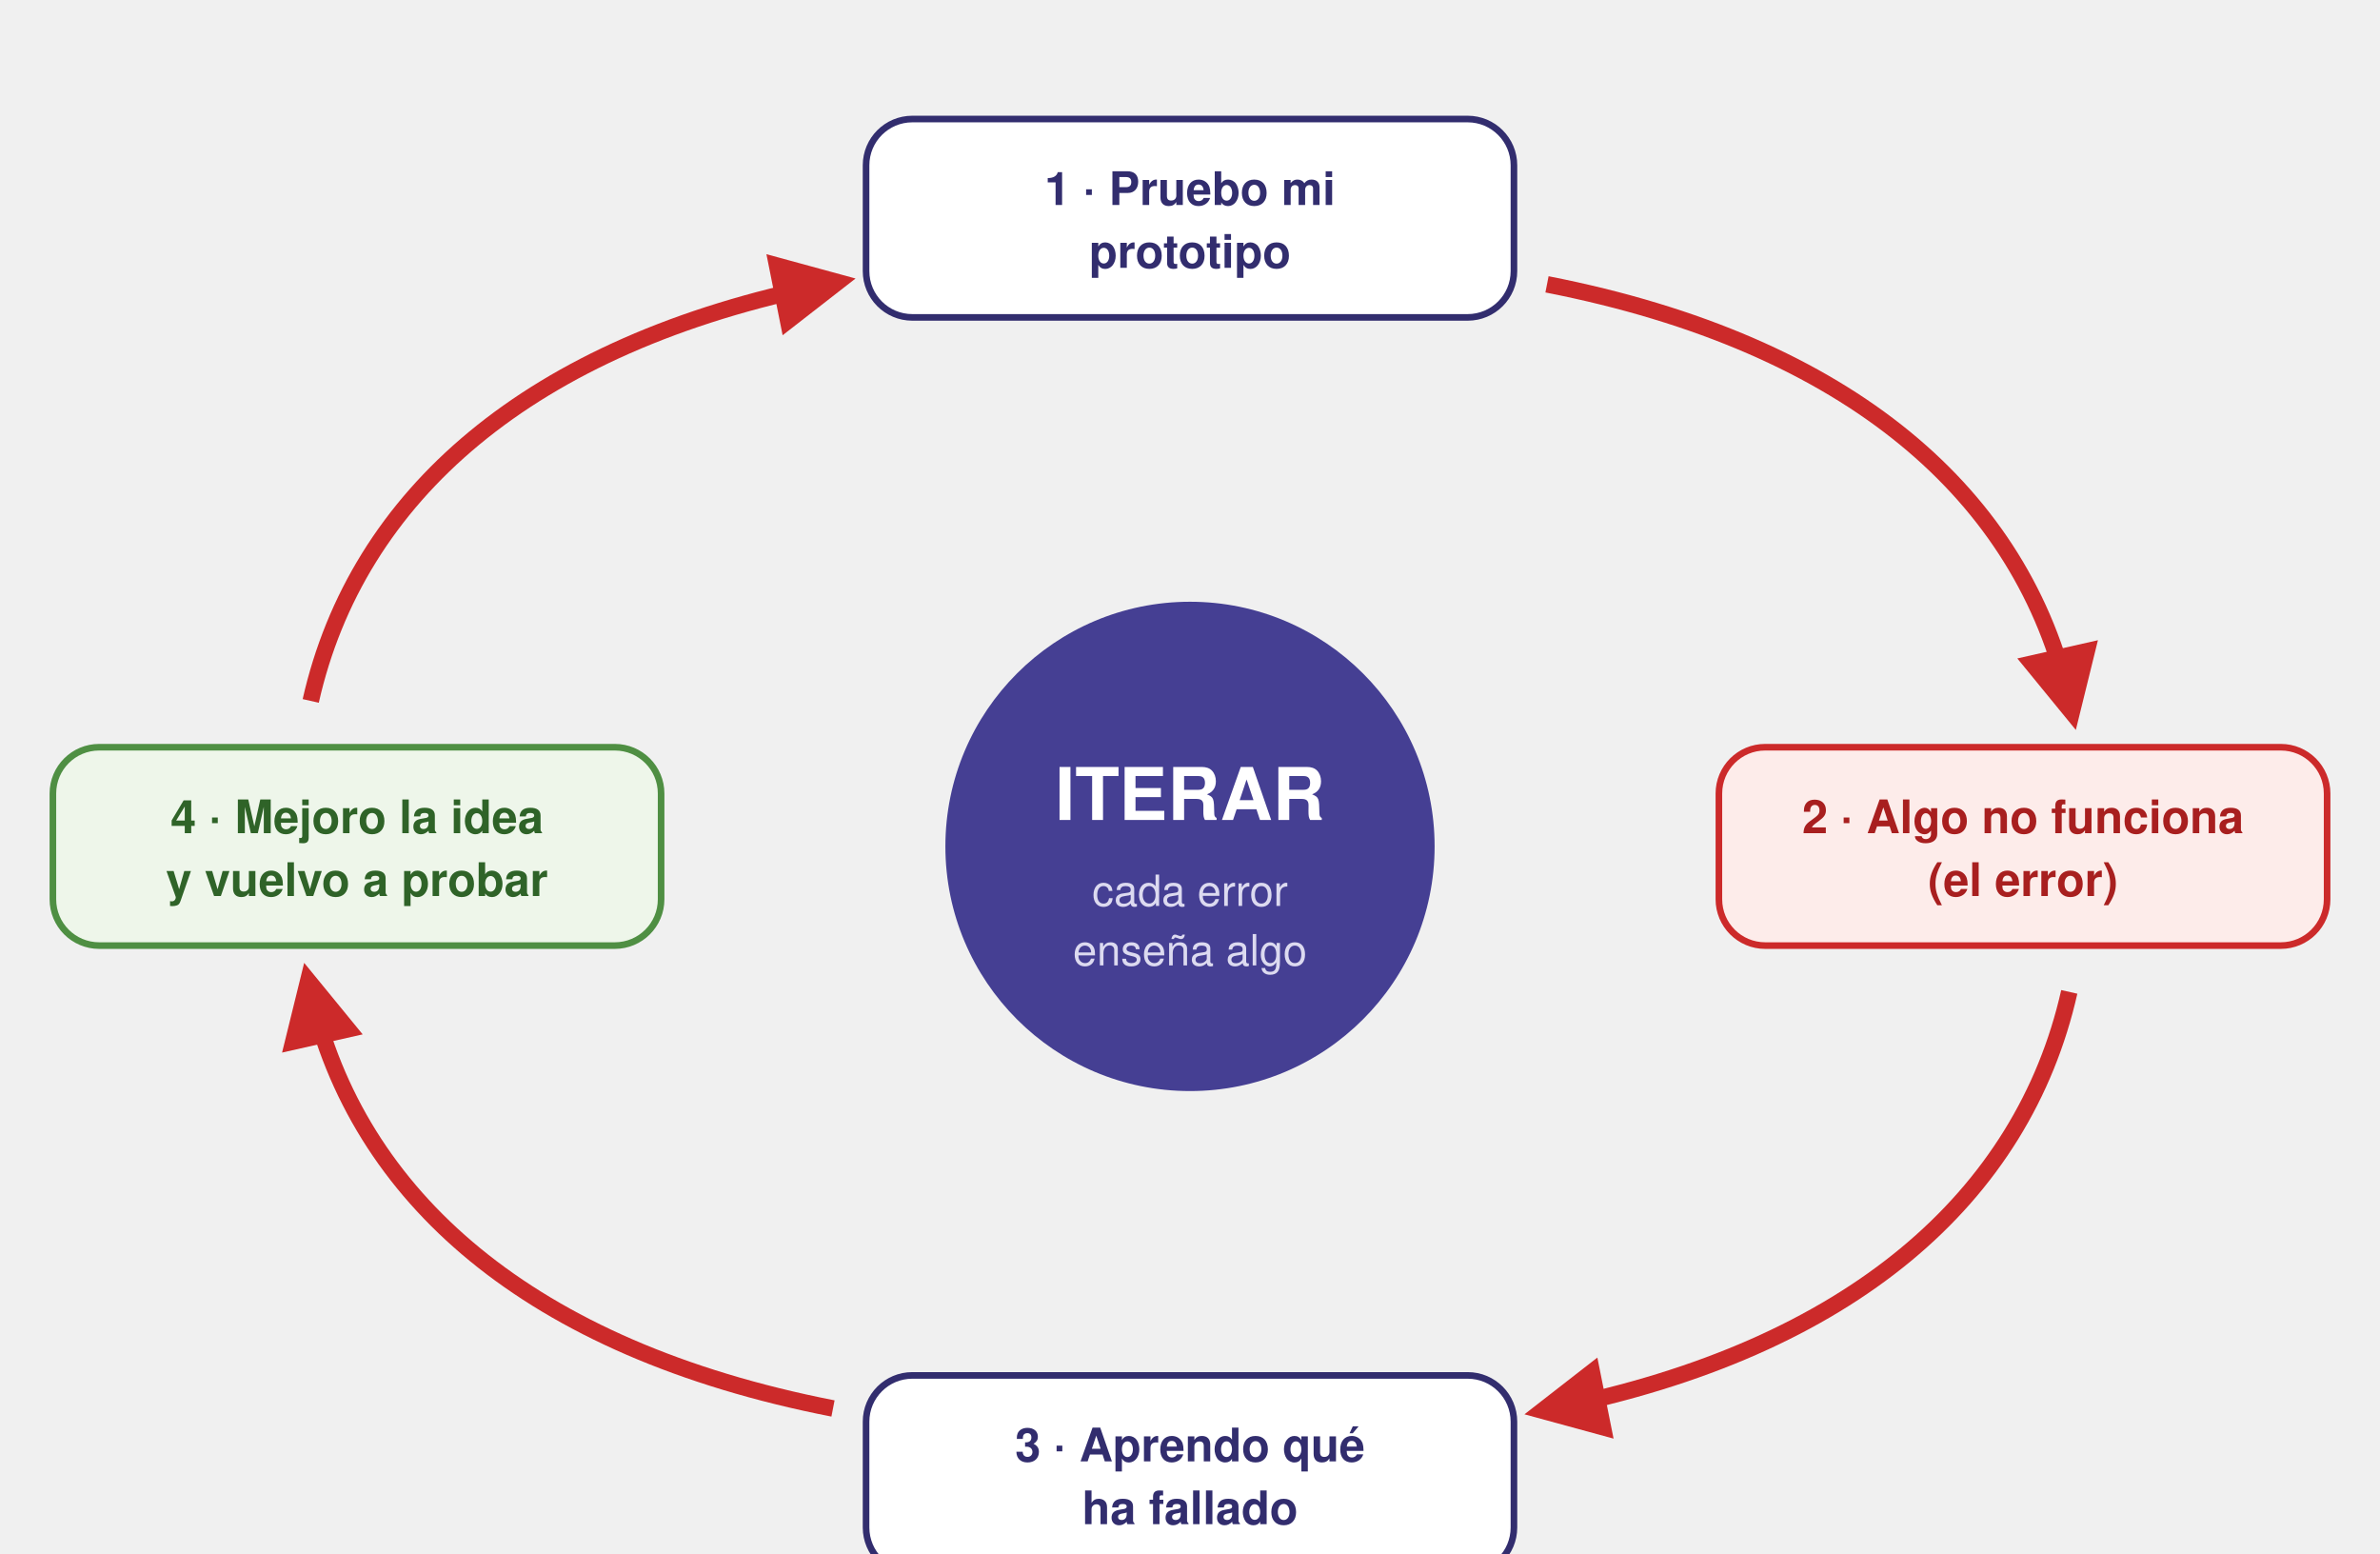
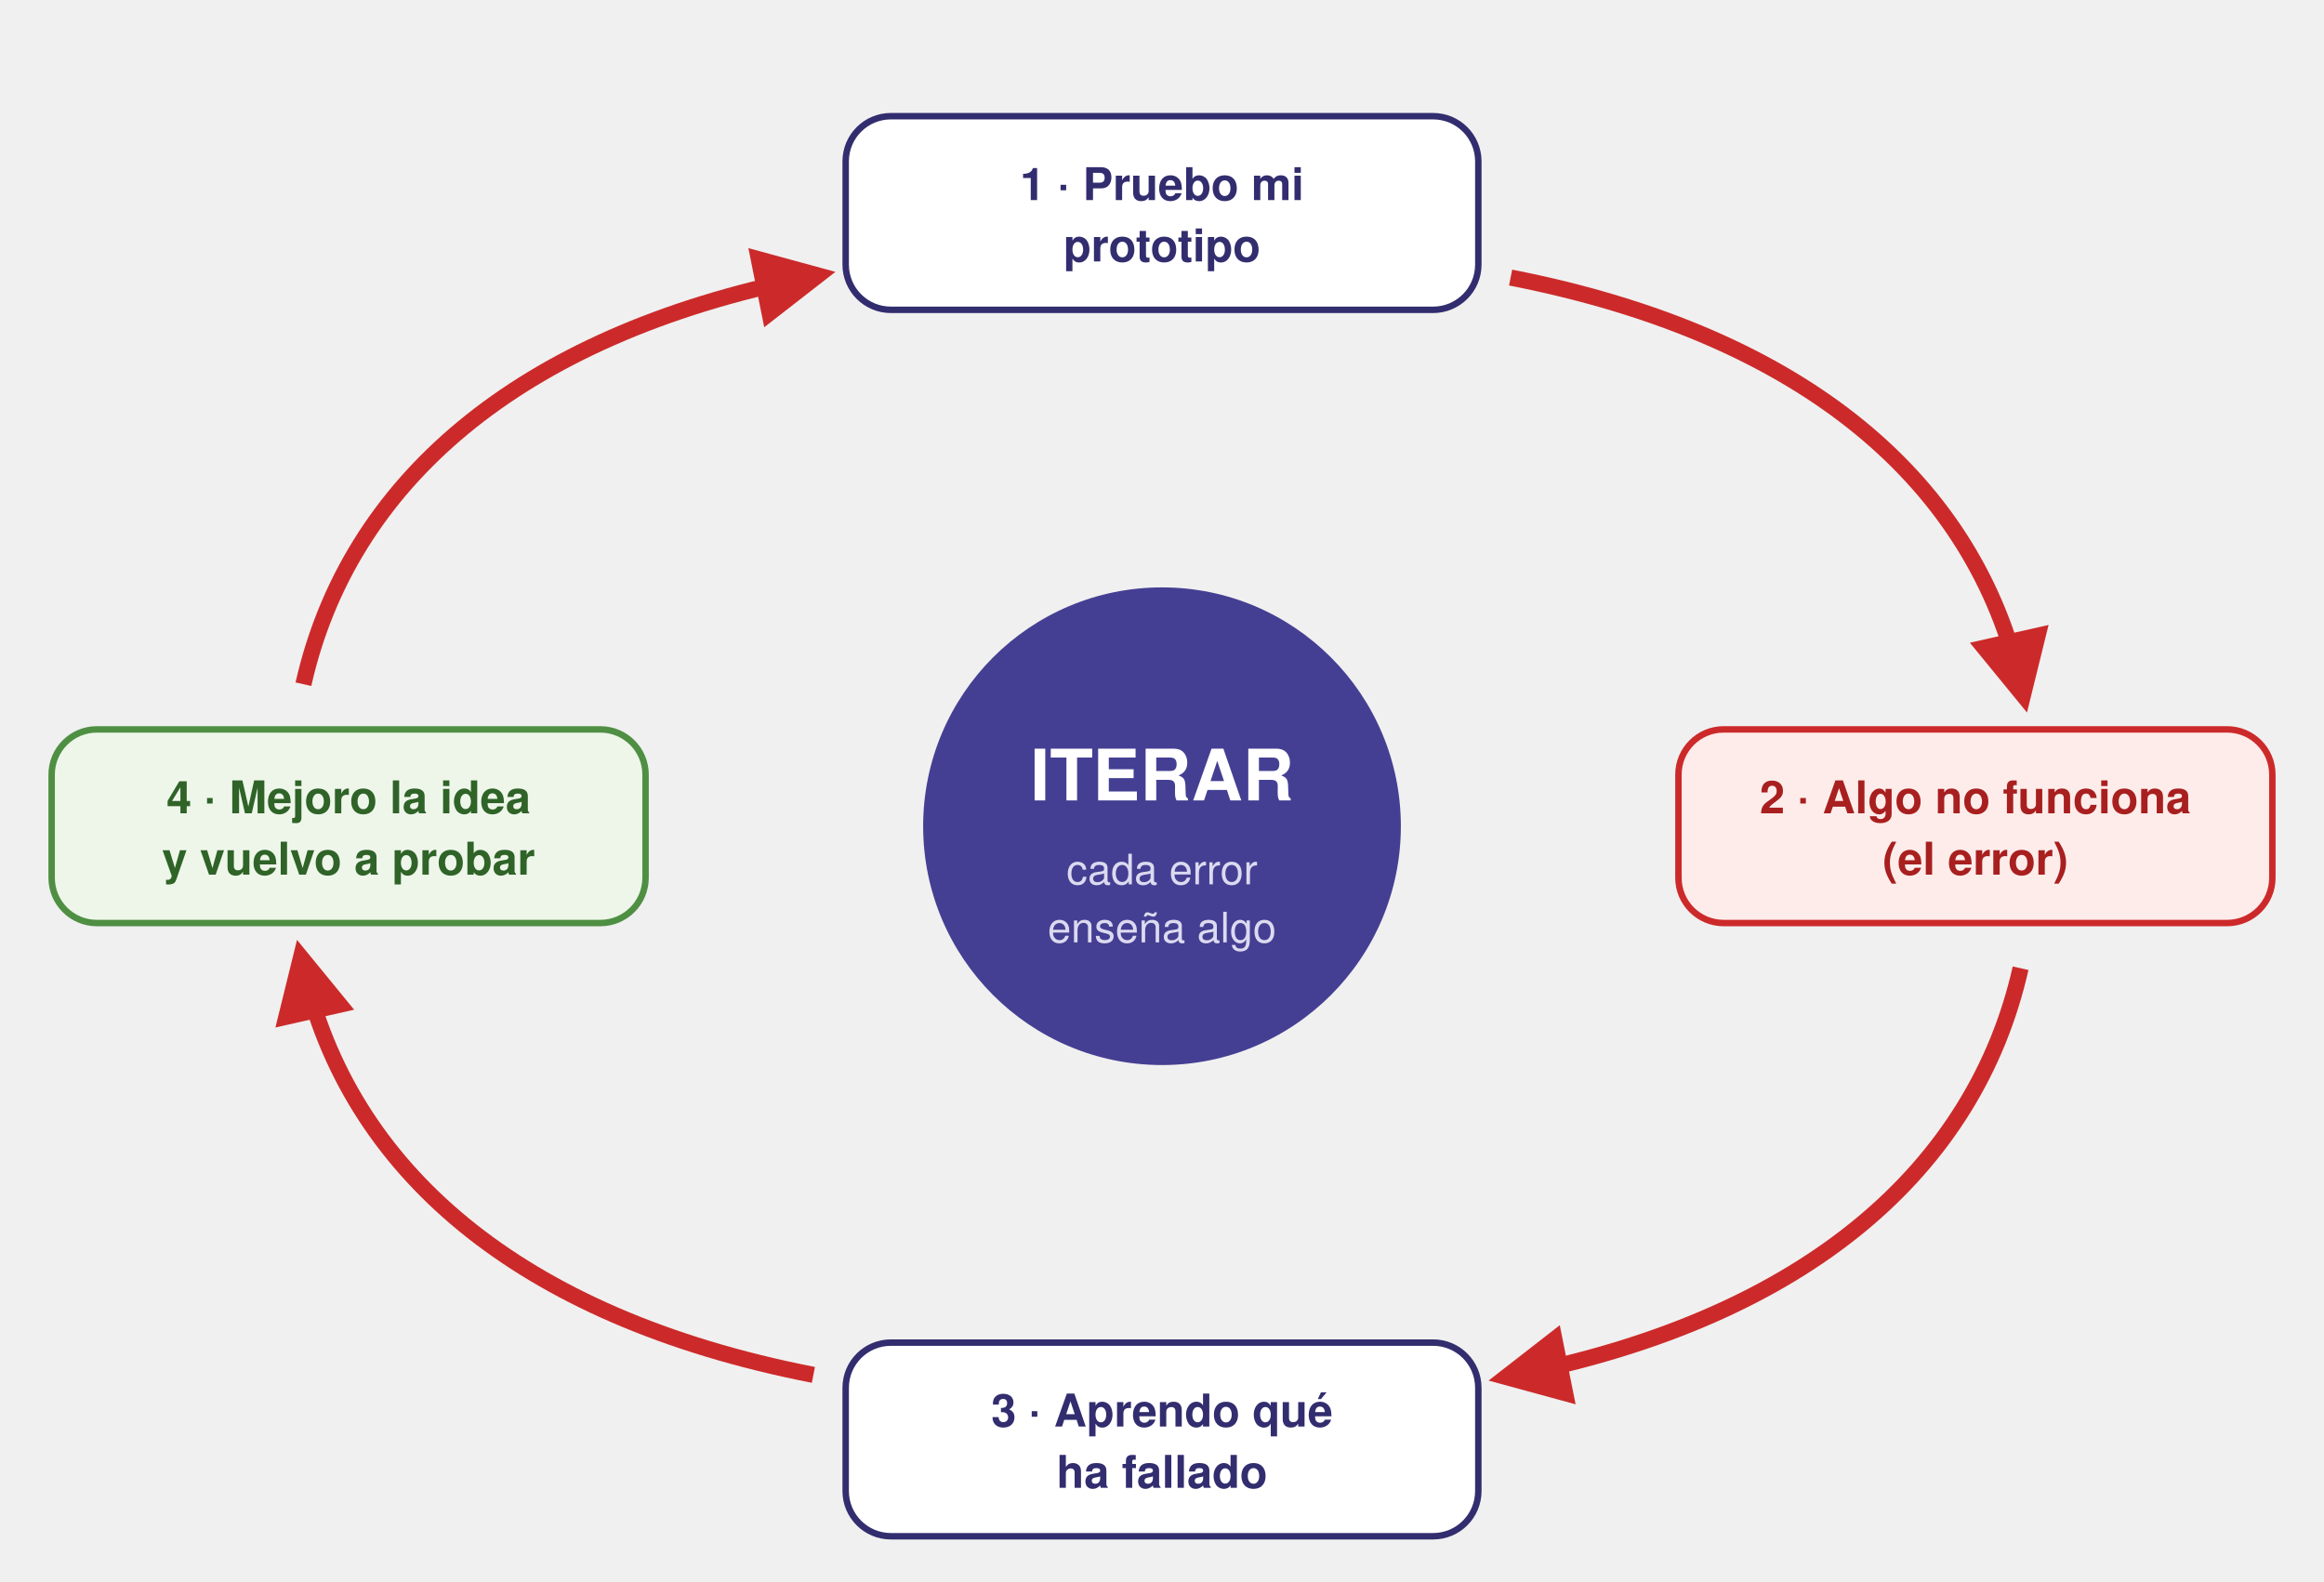
- <svg xmlns="http://www.w3.org/2000/svg" viewBox="0 0 720 470" font-family="Helvetica, Arial, sans-serif" role="img" aria-label="El error como aprendizaje, en un bucle de cuatro pasos que se repite: pruebo mi prototipo, algo no funciona y es un error, aprendo qué ha fallado y mejoro la idea para volver a probar. Cada vuelta mejora la solución.">
+ <svg xmlns="http://www.w3.org/2000/svg" viewBox="0 0 720 490" font-family="Helvetica, Arial, sans-serif" role="img" aria-label="El error como aprendizaje, en un bucle de cuatro pasos que se repite: pruebo mi prototipo, algo no funciona y es un error, aprendo qué ha fallado y mejoro la idea para volver a probar. Cada vuelta mejora la solución.">
  <defs>
    <marker id="it" markerWidth="5" markerHeight="5" refX="3.2" refY="2.5" orient="auto" markerUnits="strokeWidth">
      <path d="M0,0 L5,2.5 L0,5 Z" fill="#cc2a2a" />
    </marker>
  </defs>
  <path d="M468,86 C560,104 612,150 626,212" fill="none" stroke="#cc2a2a" stroke-width="5" marker-end="url(#it)" />
  <path d="M626,300 C612,362 560,408 470,426" fill="none" stroke="#cc2a2a" stroke-width="5" marker-end="url(#it)" />
  <path d="M252,426 C160,408 108,362 94,300" fill="none" stroke="#cc2a2a" stroke-width="5" marker-end="url(#it)" />
  <path d="M94,212 C108,150 160,104 250,86" fill="none" stroke="#cc2a2a" stroke-width="5" marker-end="url(#it)" />
  <circle cx="360" cy="256" r="74" fill="#453f93" />
  <text x="360" y="248" text-anchor="middle" fill="#ffffff" font-size="22" font-weight="bold">ITERAR</text>
  <text x="360" y="274" text-anchor="middle" fill="#dcdaf0" font-size="13">cada error</text>
  <text x="360" y="292" text-anchor="middle" fill="#dcdaf0" font-size="13">enseña algo</text>
  <rect x="262" y="36" width="196" height="60" rx="14" fill="#ffffff" stroke="#322d6e" stroke-width="2" />
  <text x="360" y="62" text-anchor="middle" fill="#322d6e" font-size="14" font-weight="bold">1 · Pruebo mi</text>
  <text x="360" y="81" text-anchor="middle" fill="#322d6e" font-size="14" font-weight="bold">prototipo</text>
  <rect x="520" y="226" width="184" height="60" rx="14" fill="#fdecea" stroke="#cc2a2a" stroke-width="2" />
  <text x="612" y="252" text-anchor="middle" fill="#a81f1f" font-size="14" font-weight="bold">2 · Algo no funciona</text>
  <text x="612" y="271" text-anchor="middle" fill="#a81f1f" font-size="14" font-weight="bold">(el error)</text>
  <rect x="262" y="416" width="196" height="60" rx="14" fill="#ffffff" stroke="#322d6e" stroke-width="2" />
  <text x="360" y="442" text-anchor="middle" fill="#322d6e" font-size="14" font-weight="bold">3 · Aprendo qué</text>
  <text x="360" y="461" text-anchor="middle" fill="#322d6e" font-size="14" font-weight="bold">ha fallado</text>
  <rect x="16" y="226" width="184" height="60" rx="14" fill="#eef6ea" stroke="#4f8f43" stroke-width="2" />
  <text x="108" y="252" text-anchor="middle" fill="#2f6328" font-size="14" font-weight="bold">4 · Mejoro la idea</text>
  <text x="108" y="271" text-anchor="middle" fill="#2f6328" font-size="14" font-weight="bold">y vuelvo a probar</text>
</svg>
